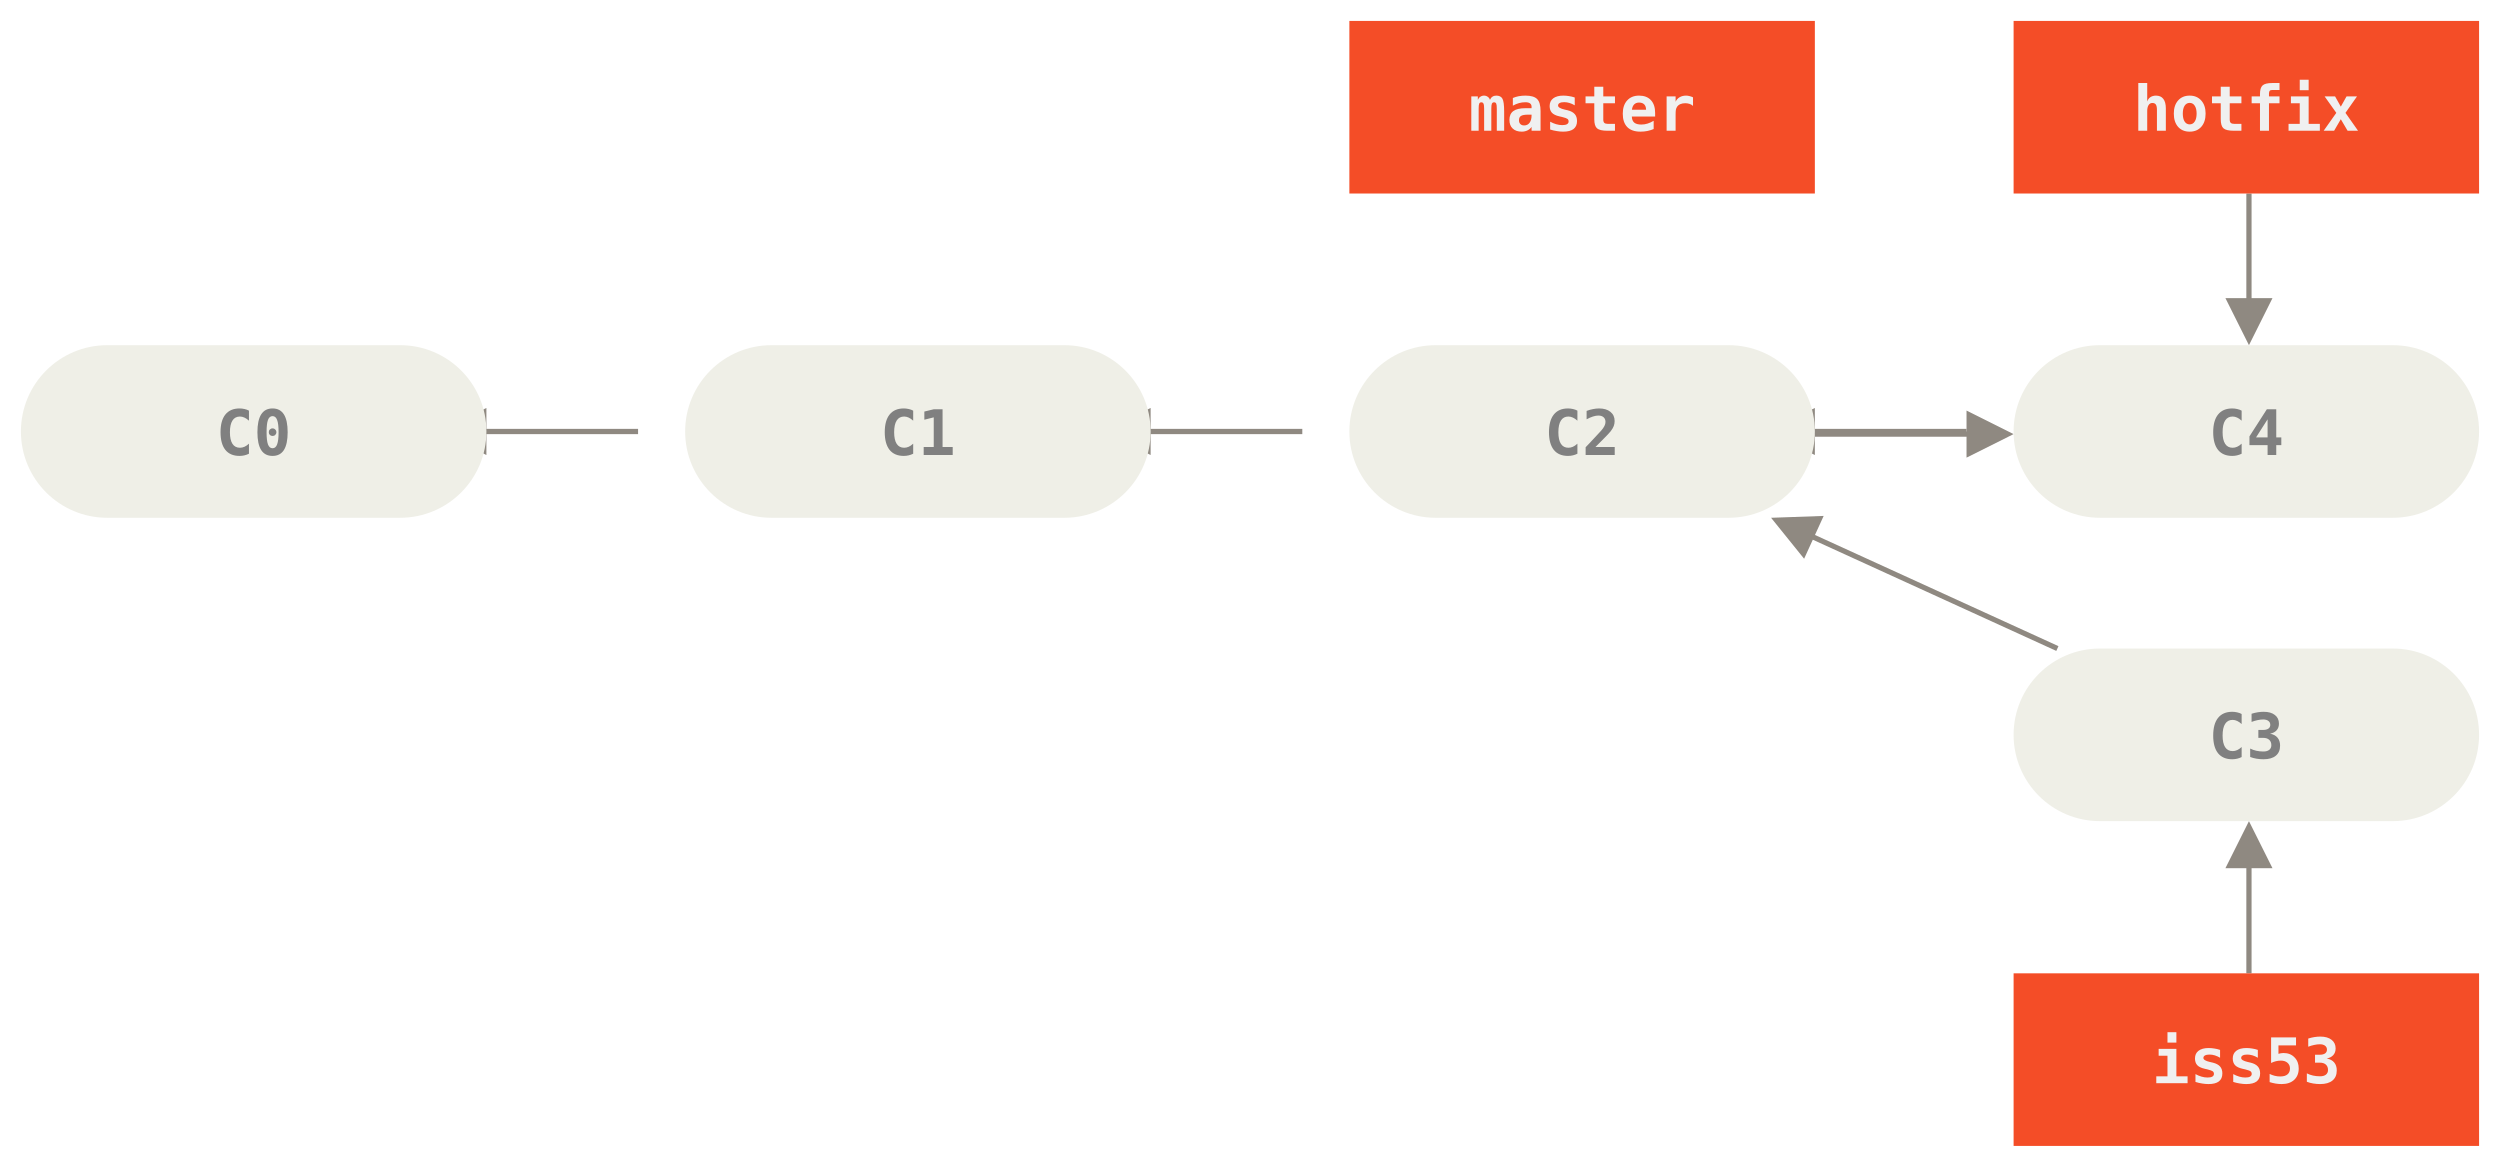
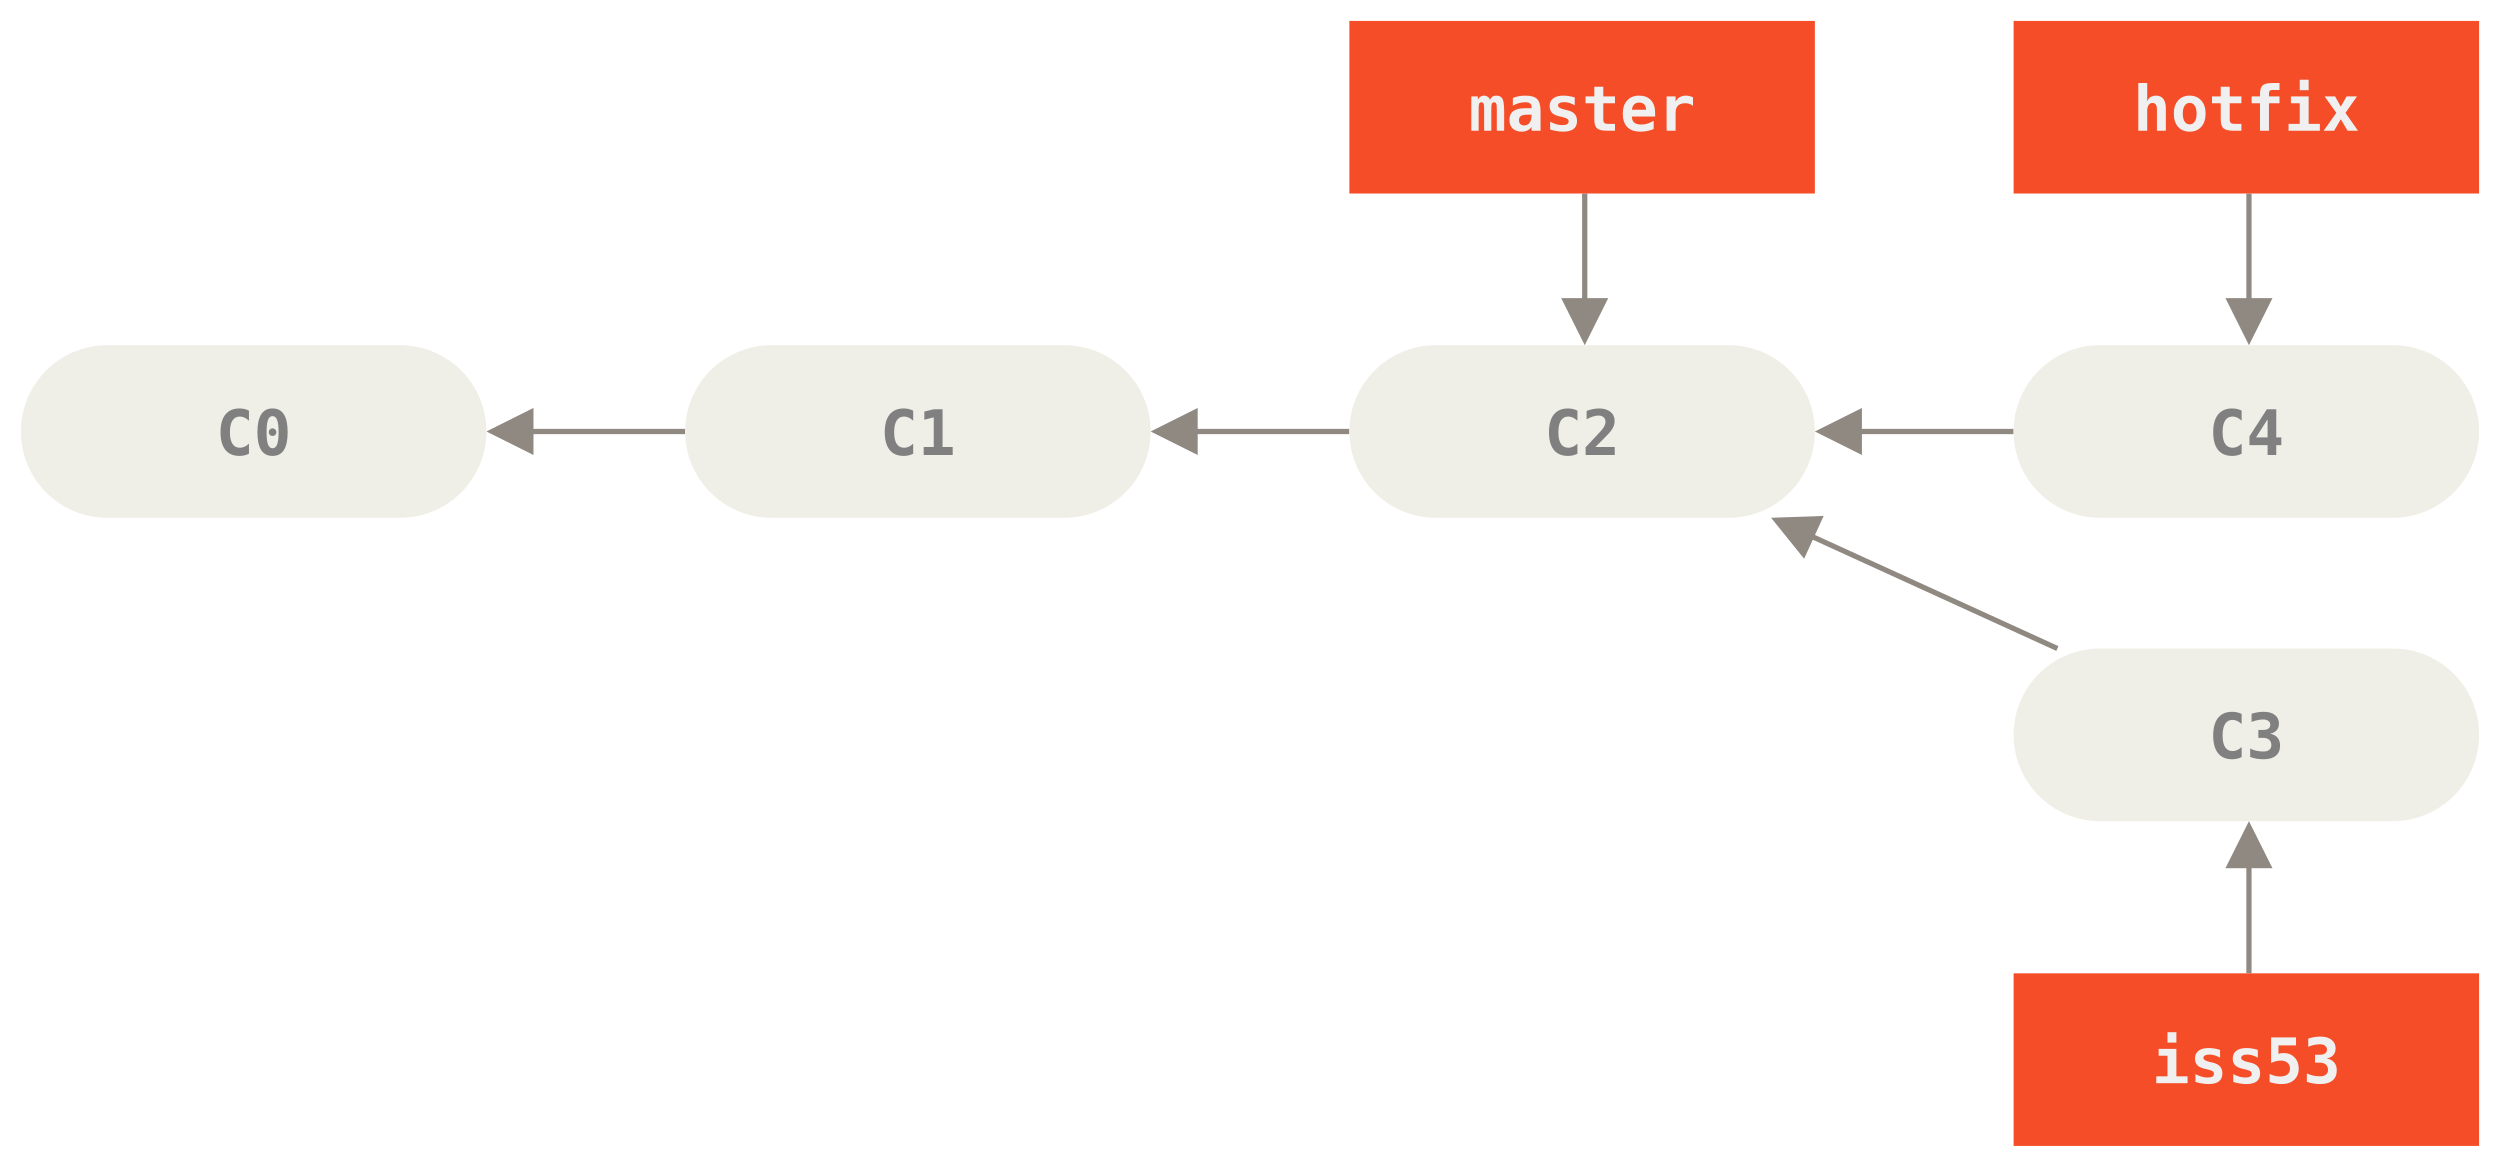
<svg xmlns="http://www.w3.org/2000/svg" version="1.1" width="956" height="446.2" viewBox="0 0 478 223.1">
-   <path d="m93 82h29v1h-29v4l-9-4.5 9-4.5z" fill="#8f8981" />
-   <path d="m220 82h29v1h-29v4l-9-4.5 9-4.5z" fill="#8f8981" />
-   <path d="m347 82h29v1h-29v4l-9-4.5 9-4.5z" fill="#8f8981" />
+   <path d="m102 82h29v1h-29v4l-9-4.5 9-4.5z" fill="#8f8981" />
+   <path d="m229 82h29v1h-29v4l-9-4.5 9-4.5z" fill="#8f8981" />
+   <path d="m356 82h29v1h-29v4l-9-4.5 9-4.5z" fill="#8f8981" />
  <path d="M393.578 123.545 L347.024 102.284 L348.685 98.645 L338.629 99 L344.947 106.832 L346.608 103.194 L393.163 124.455 Z" fill="#8f8981" />
-   <path d="m376 82.5h-29v1h29v4l9-4.5-9-4.5v4z" fill="#8f8981" />
+   <path d="m302.5 57v-20h1v20h4l-4.5 9-4.5-9h4z" fill="#8f8981" />
  <path d="m429.5 57v-20h1v20h4l-4.5 9-4.5-9h4z" fill="#8f8981" />
  <path d="m429.5 166v20.1h1v-20.1h4l-4.5-9-4.5 9h4z" fill="#8f8981" />
  <g>
    <rect x="4" y="66" width="89" height="33" rx="16.5" ry="16.5" fill="#efefe7" />
    <text font-size="12px" font-weight="700" font-family="'JetBrains Mono', 'Source Code Pro', monospace" text-anchor="middle">
      <tspan x="48.5" y="87" fill="gray">C0</tspan>
    </text>
  </g>
  <g>
    <rect x="131" y="66" width="89" height="33" rx="16.5" ry="16.5" fill="#efefe7" />
    <text font-size="12px" font-weight="700" font-family="'JetBrains Mono', 'Source Code Pro', monospace" text-anchor="middle">
      <tspan x="175.5" y="87" fill="gray">C1</tspan>
    </text>
  </g>
  <g>
    <rect x="258" y="66" width="89" height="33" rx="16.5" ry="16.5" fill="#efefe7" />
    <text font-size="12px" font-weight="700" font-family="'JetBrains Mono', 'Source Code Pro', monospace" text-anchor="middle">
      <tspan x="302.5" y="87" fill="gray">C2</tspan>
    </text>
  </g>
  <g>
    <rect x="258" y="4" width="89" height="33" fill="#f44d27" />
    <text font-size="12px" font-weight="700" font-family="'JetBrains Mono', 'Source Code Pro', monospace" text-anchor="middle">
      <tspan x="302.5" y="25" fill="#f0f0f0">master</tspan>
    </text>
  </g>
  <g>
    <rect x="385" y="4" width="89" height="33" fill="#f44d27" />
    <text font-size="12px" font-weight="700" font-family="'JetBrains Mono', 'Source Code Pro', monospace" text-anchor="middle">
      <tspan x="429.5" y="25" fill="#f0f0f0">hotfix</tspan>
    </text>
  </g>
  <g>
    <rect x="385" y="66" width="89" height="33" rx="16.5" ry="16.5" fill="#efefe7" />
    <text font-size="12px" font-weight="700" font-family="'JetBrains Mono', 'Source Code Pro', monospace" text-anchor="middle">
      <tspan x="429.5" y="87" fill="gray">C4</tspan>
    </text>
  </g>
  <g>
    <rect x="385" y="124" width="89" height="33" rx="16.5" ry="16.5" fill="#efefe7" />
    <text font-size="12px" font-weight="700" font-family="'JetBrains Mono', 'Source Code Pro', monospace" text-anchor="middle">
      <tspan x="429.5" y="145" fill="gray">C3</tspan>
    </text>
  </g>
  <g>
    <rect x="385" y="186.1" width="89" height="33" fill="#f44d27" />
    <text font-size="12px" font-weight="700" font-family="'JetBrains Mono', 'Source Code Pro', monospace" text-anchor="middle">
      <tspan x="429.5" y="207.1" fill="#f0f0f0">iss53</tspan>
    </text>
  </g>
</svg>
